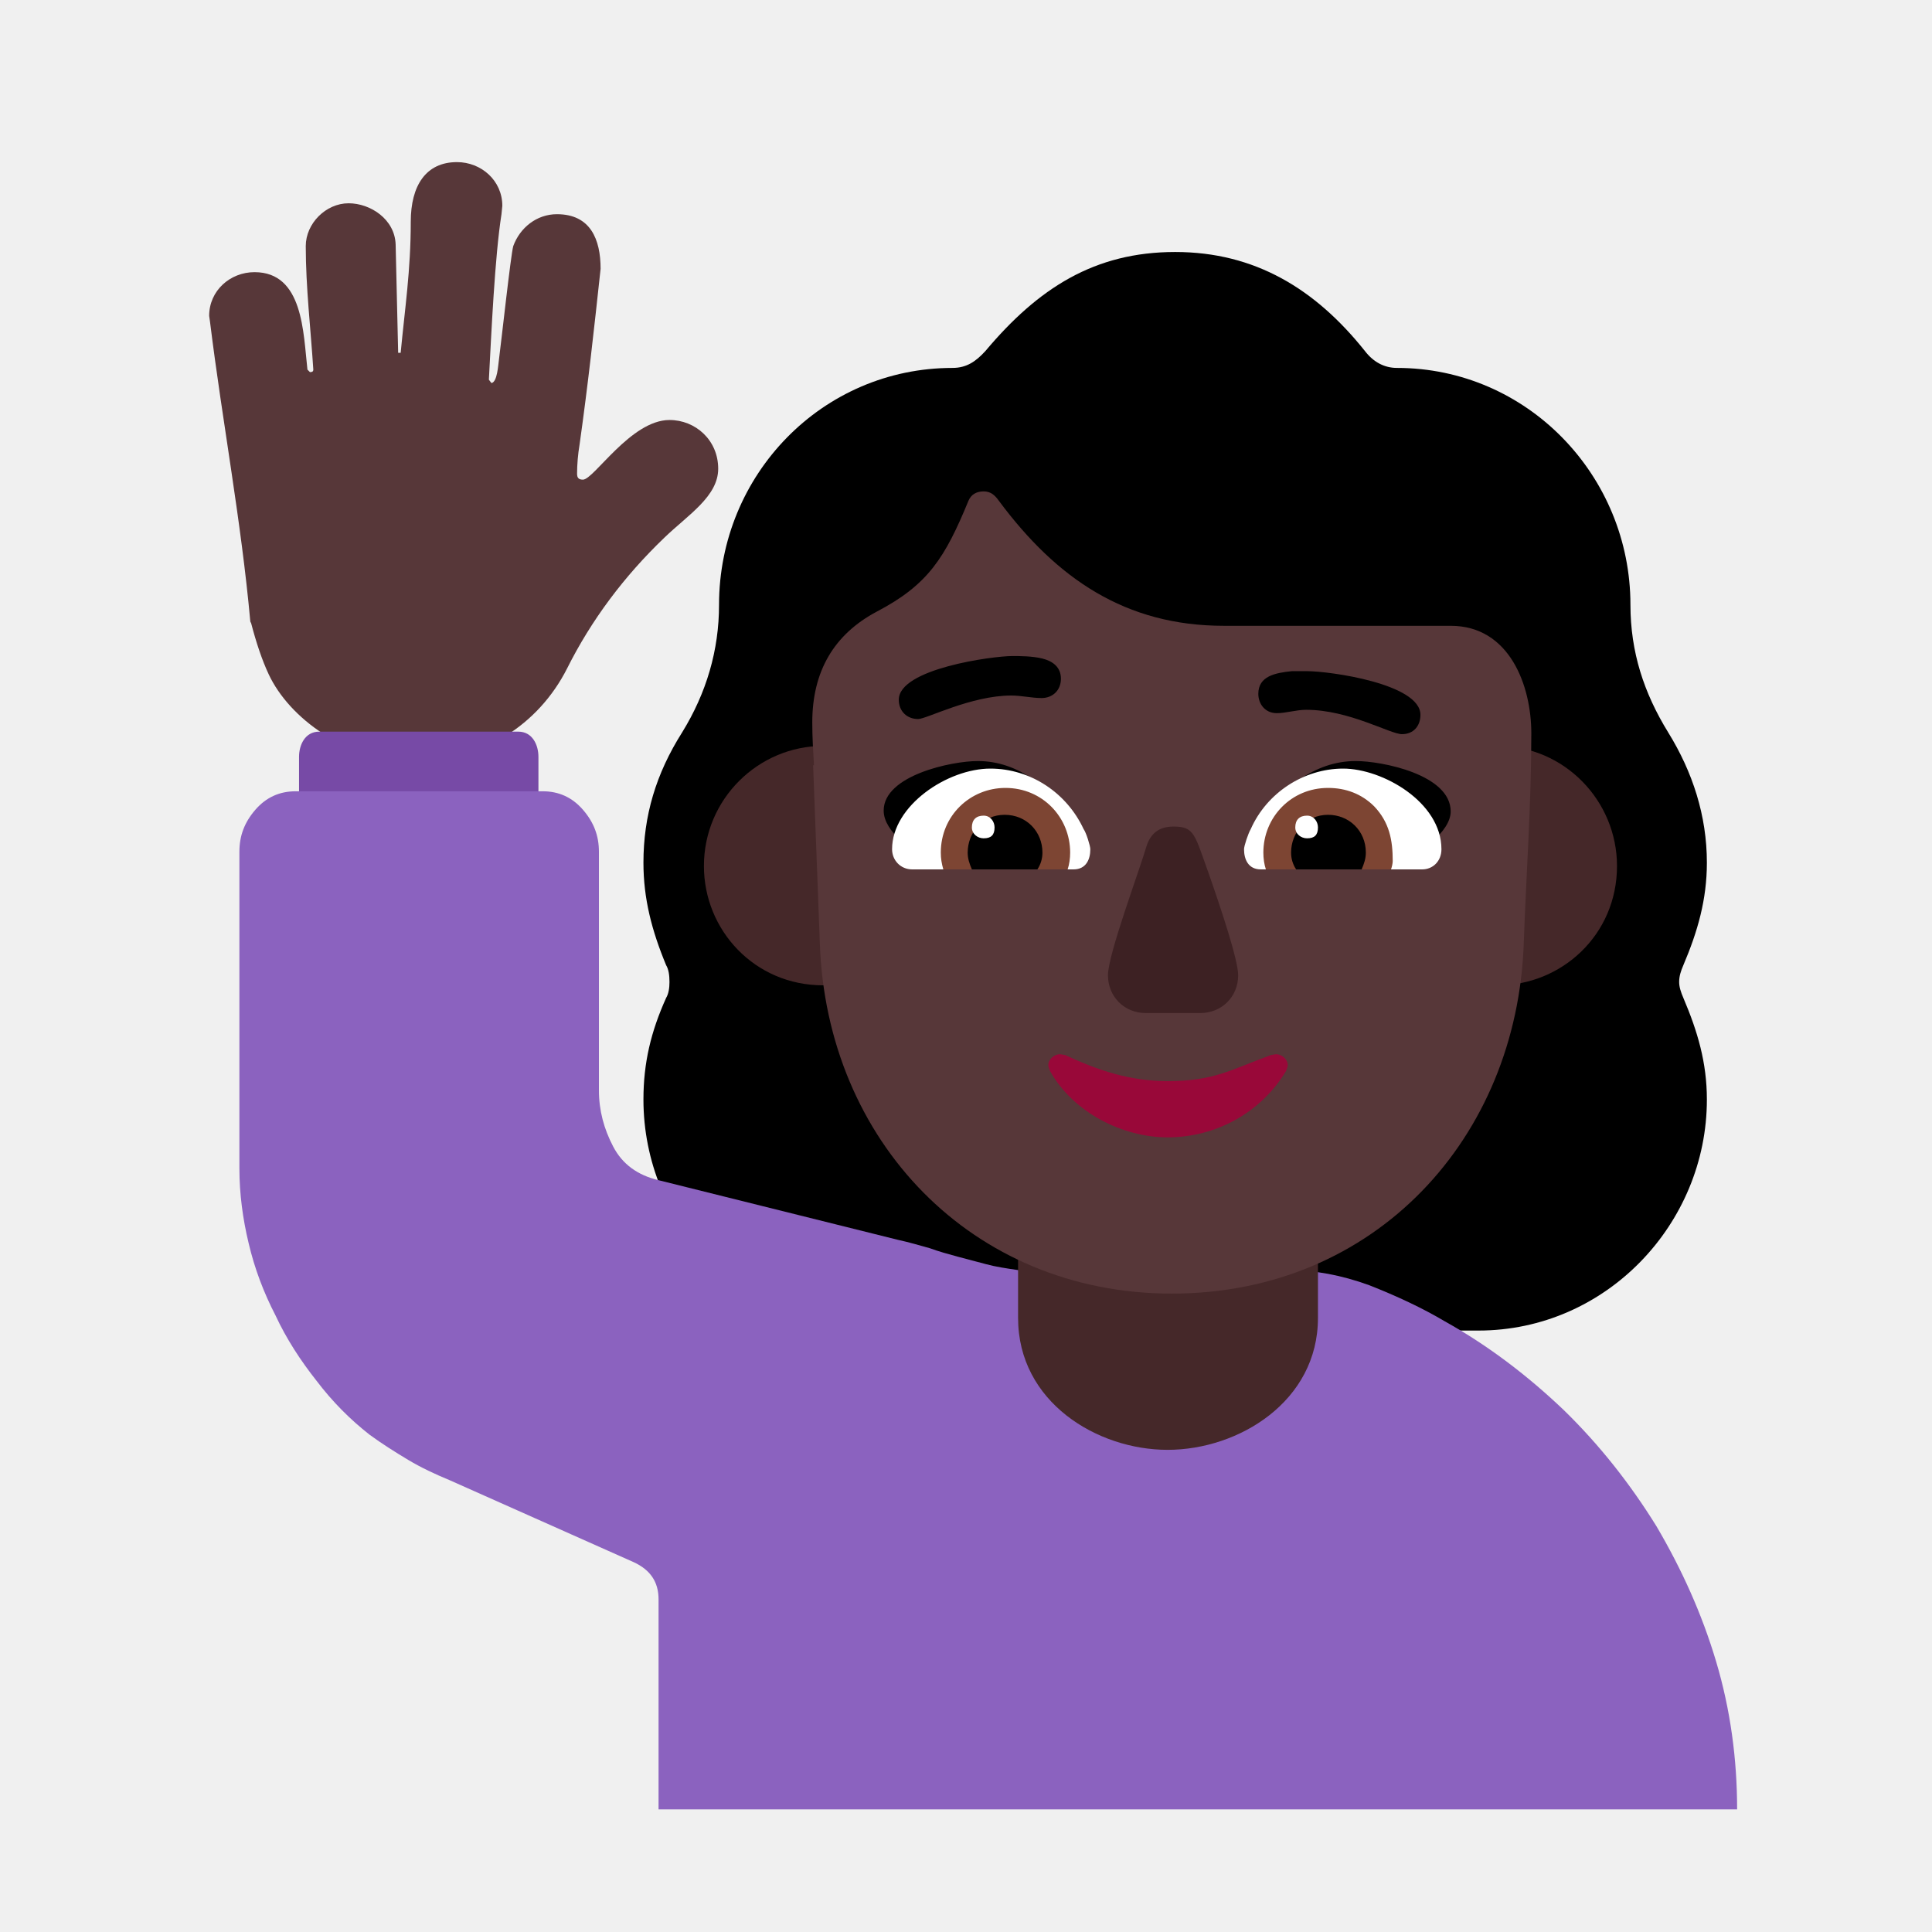
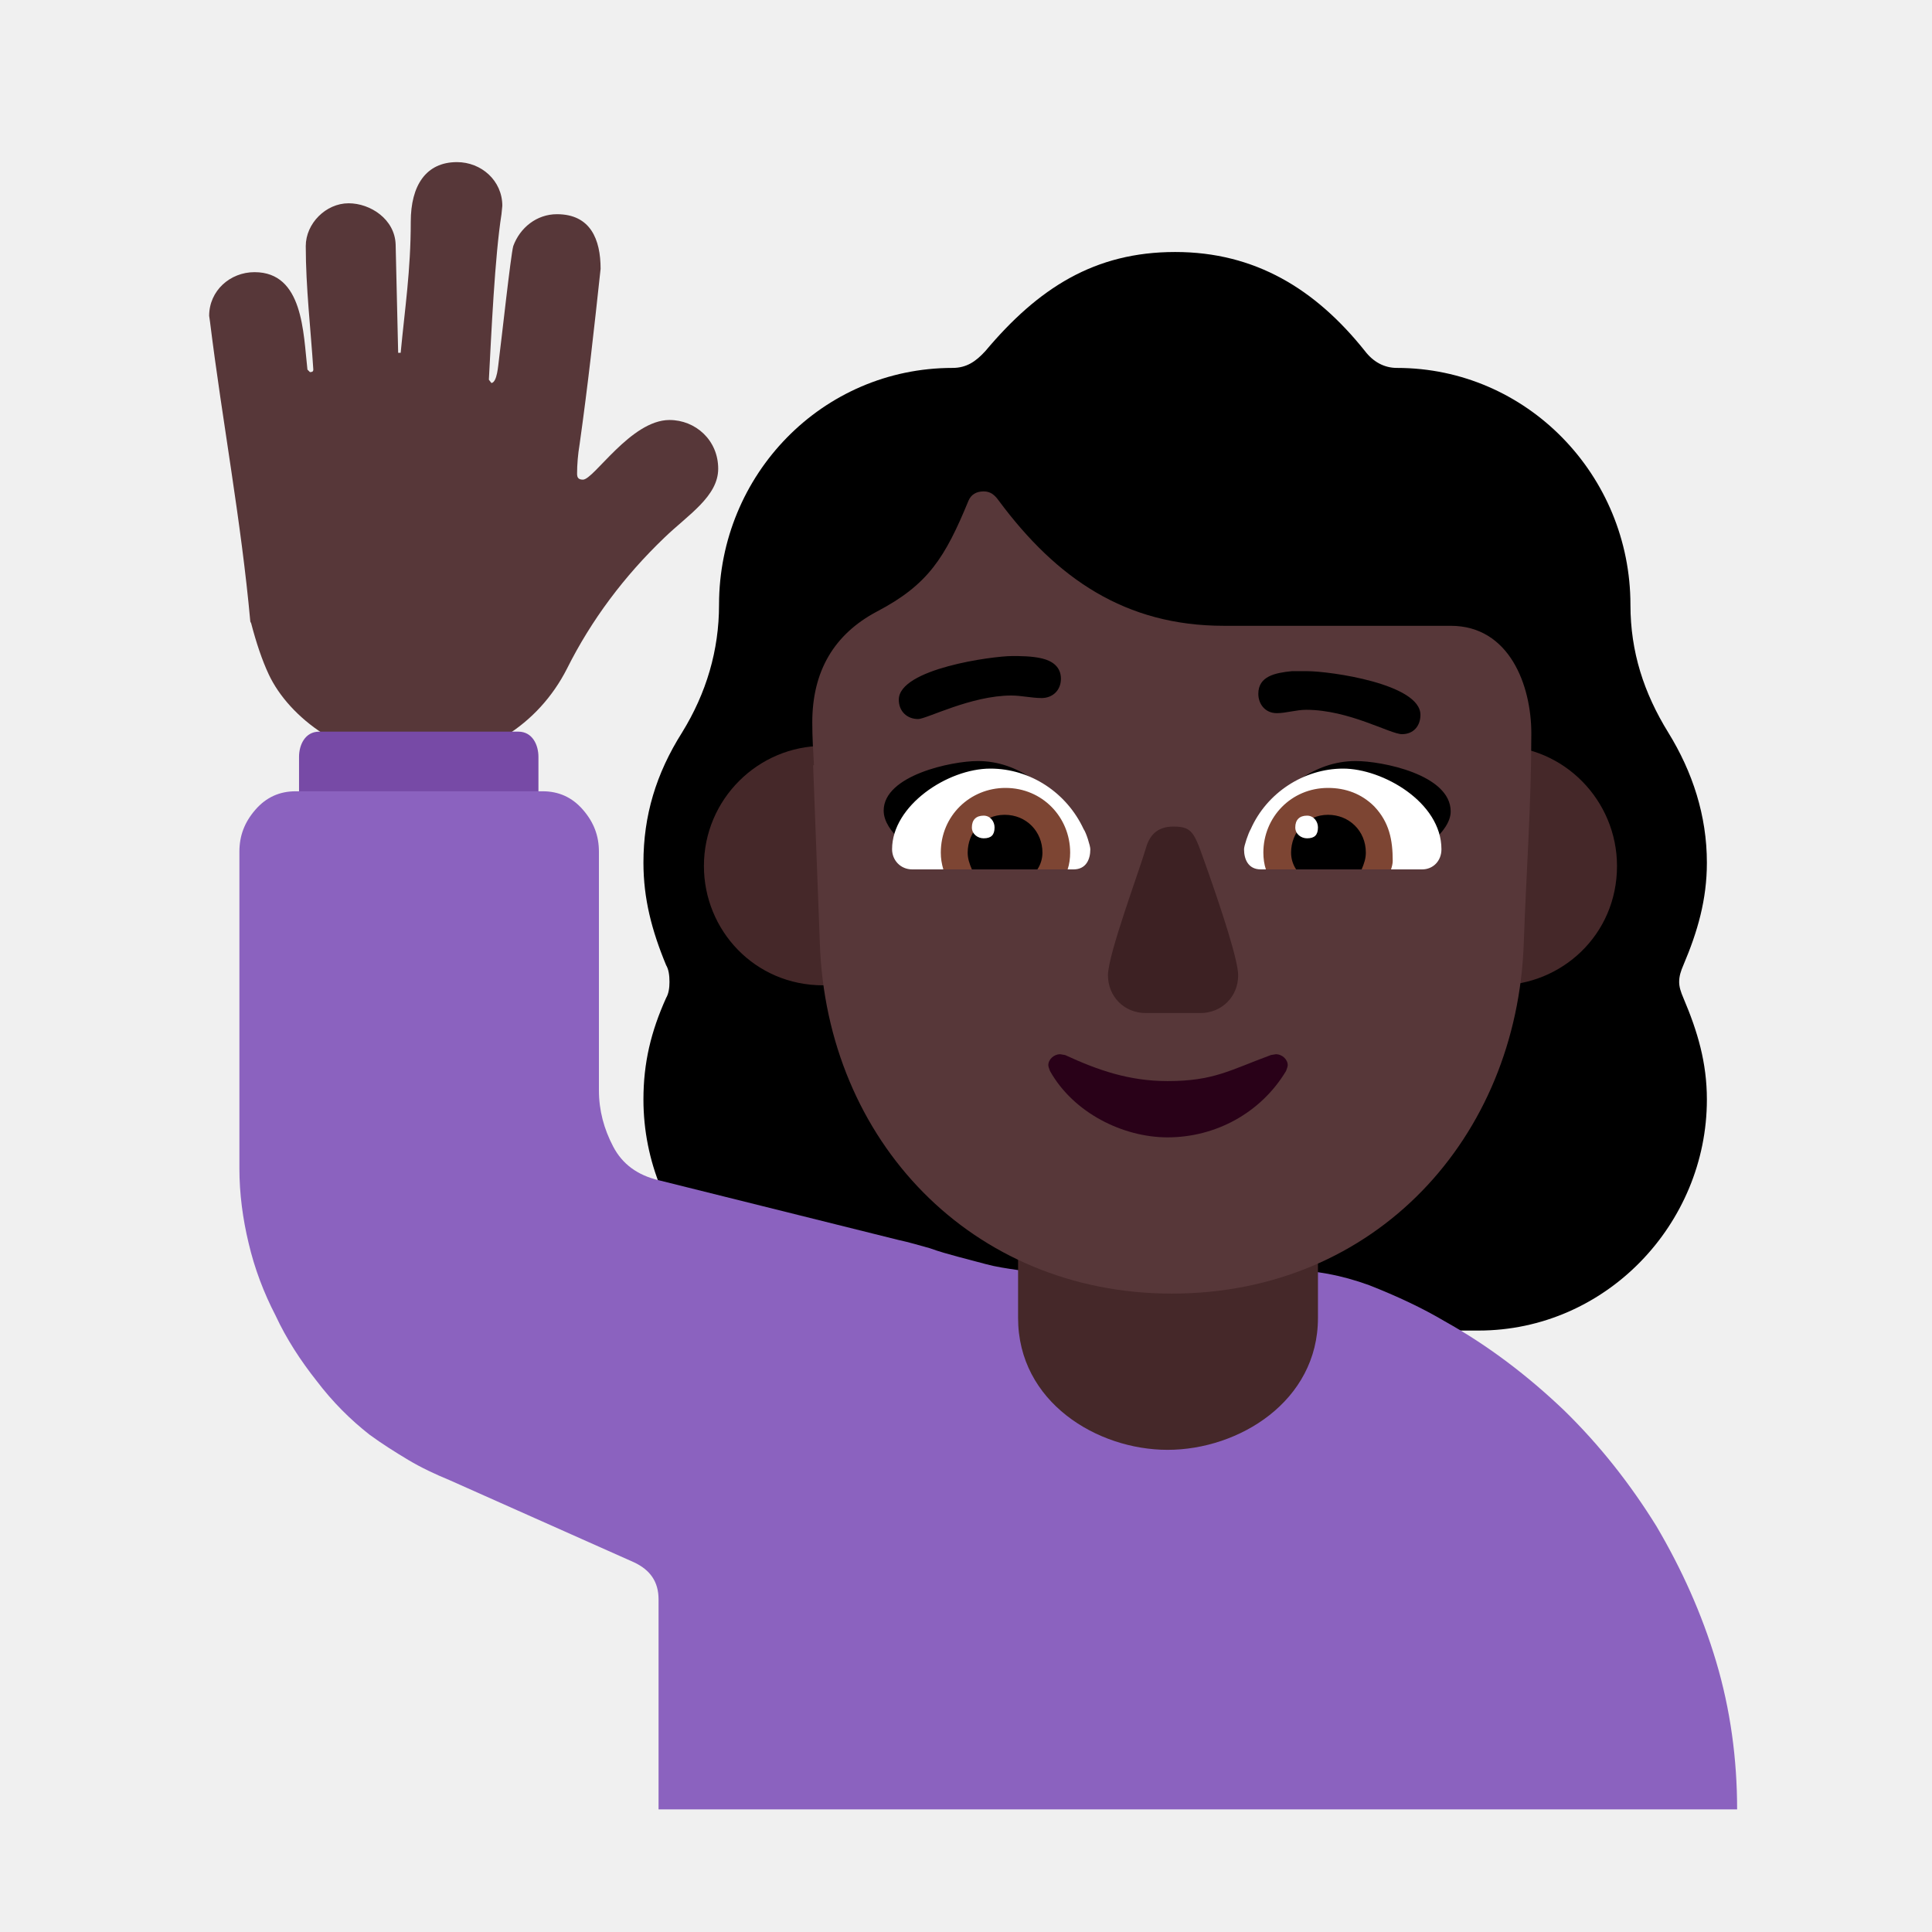
<svg xmlns="http://www.w3.org/2000/svg" version="1.1" viewBox="0 0 2300 2300">
  <g transform="scale(1,-1) translate(-256, -1869)">
    <path d="M2016 285c152 0 272 127 272 275 0 44-11 81-28 121-3 7-5 13-5 19 0 7 2 13 5 20 17 40 28 78 28 122 0 56-17 108-46 155-29 47-45 96-45 152 0 154-123 282-278 282-15 0-28 7-38 20-59 74-131 118-226 118-96 0-163-43-226-118-11-12-22-20-39-20-155 0-278-127-278-282 0-54-15-105-44-152-31-49-46-99-46-155 0-43 10-81 27-122 3-5 4-12 4-20 0-7-1-14-4-19-18-40-27-77-27-121 0-147 117-275 271-275l723 0 z" fill="#000000" />
    <path d="M751 963c79 0 146 43 180 110 29 58 68 110 116 156 28 27 64 49 64 82 0 34-27 58-58 58-46 0-90-71-103-71-5 0-7 2-7 7 0 11 1 23 3 35 10 71 17 135 25 209 0 35-12 65-52 65-24 0-44-16-52-38-3-11-14-112-17-135-1-7-2-27-9-28l-3 4c3 56 7 146 15 197l1 10c0 30-25 52-54 52-37 0-55-28-55-71 0-58-7-103-12-156l-3 0-3 129c-1 30-30 49-56 49-27 0-51-24-51-51 0-49 6-100 9-147 0-2-1-3-4-3l-3 3c-5 44-5 116-63 116-29 0-54-22-54-52l1-7c15-121 37-236 48-357l1-2c6-23 13-44 21-61 24-51 91-103 175-103 z" fill="#573739" />
    <path d="M897 856l0 112c0 14-7 30-24 30l-237 0c-17 0-24-16-24-30l0-112 285 0 z" fill="#774AA6" />
    <path d="M2324-285c0 60-8 119-25 176-17 57-41 110-71 161-31 50-67 96-110 138-43 41-90 77-142 106-27 16-57 30-90 43-33 12-65 18-97 18l-214 0c-11 0-20 0-29-1-9-1-17-1-25-1l-12-1-13 1c-9 0-18 1-28 2-14 2-27 4-38 7l-34 9c-11 3-22 6-33 10-11 3-24 7-38 10l-285 71c-25 6-43 19-54 40-11 21-17 43-17 67l0 284c0 19-6 35-19 50-13 15-29 22-48 22l-294 0c-19 0-35-7-48-22-13-15-19-31-19-50l0-377c0-30 4-60 11-89 7-30 18-59 32-86 13-28 30-54 49-78 19-25 40-46 63-64 15-11 31-21 46-30 15-9 32-17 49-24l220-98c19-9 29-23 29-44l0-250 1284 0 z" fill="#8B62BF" />
    <path d="M1646 143c85 0 179 58 179 157l0 185c0 99-93 157-179 157-86 0-178-59-178-157l0-185c0-100 94-157 178-157 z" fill="#452829" />
    <path d="M2039 696c76 0 142 60 142 142 0 78-63 143-142 143-80 0-143-62-143-143 0-77 63-142 143-142 z M1236 696c78 0 143 63 143 142 0 80-62 143-143 143-77 0-142-63-142-143 0-76 60-142 142-142 z" fill="#452829" />
    <path d="M1651 329c243 0 411 186 419 417 3 86 9 164 9 250 0 57-26 128-96 128l-270 0c-117 0-199 56-268 149-5 7-10 11-18 11-9 0-15-4-18-11-28-68-48-100-109-132-51-27-77-71-77-132 0-17 1-34 2-51l-1 0 8-212c8-235 181-417 419-417 z" fill="#573739" />
    <path d="M1929 839c-59 20-113 34-172 53 24 37 63 71 113 71 31 0 113-16 113-60 0-25-38-48-54-64 z M1361 839c57 19 115 34 172 53-26 38-64 71-113 71-31 0-112-17-112-59 0-26 36-48 53-65 z" fill="#000000" />
    <path d="M1949 834l-192 0c-15 0-20 12-20 24 0 4 5 19 8 24 19 43 63 72 110 72 47 0 117-40 117-96 0-14-10-24-23-24 z M1534 834c15 0 20 12 20 24 0 4-5 20-8 24-20 43-63 72-111 72-51 0-117-44-117-96 0-13 10-24 24-24l192 0 z" fill="#FFFFFF" />
    <path d="M1912 834l-149 0c-2 6-3 13-3 20 0 42 33 77 77 77 21 0 40-7 55-22 18-19 22-40 22-65 0-3-1-7-2-10 z M1527 834c2 6 3 13 3 20 0 42-33 77-77 77-42 0-77-33-77-77 0-7 1-13 3-20l148 0 z" fill="#7D4533" />
    <path d="M1877 834l-78 0c-4 6-6 13-6 20 0 24 18 45 44 45 25 0 45-19 45-45 0-7-2-13-5-20 z M1491 834c4 6 6 13 6 20 0 25-19 45-45 45-26 0-44-21-44-45 0-7 2-13 5-20l78 0 z" fill="#000000" />
    <path d="M1812 871c9 0 13 4 13 13 0 7-5 14-13 14-9 0-14-5-14-14 0-8 7-13 14-13 z M1427 871c9 0 13 4 13 13 0 7-5 14-13 14-9 0-14-5-14-14 0-8 7-13 14-13 z" fill="#FFFFFF" />
-     <path d="M1646 515c57 0 111 29 141 79 1 3 2 5 2 7 0 7-7 13-14 13l-6-1c-49-18-68-31-123-31-46 0-83 13-122 31l-6 1c-7 0-14-6-14-13 0-2 1-4 2-7 28-50 87-79 140-79 z" fill="#990839" />
+     <path d="M1646 515c57 0 111 29 141 79 1 3 2 5 2 7 0 7-7 13-14 13l-6-1c-49-18-68-31-123-31-46 0-83 13-122 31l-6 1c-7 0-14-6-14-13 0-2 1-4 2-7 28-50 87-79 140-79 z" fill="#290118" />
    <path d="M1685 663c25 0 45 19 45 45 0 18-20 78-35 121-17 47-17 56-42 56-17 0-27-8-32-23-8-28-46-129-46-154 0-25 19-45 45-45l65 0 z" fill="#3D2123" />
    <path d="M1925 995c14 0 22 10 22 23 0 37-108 52-135 52l-18 0c-20-2-40-6-40-27 0-12 8-23 22-23 11 0 23 4 35 4 51 0 100-29 114-29 z M1349 1013c10 0 63 28 111 28 12 0 24-3 36-3 13 0 23 9 23 23 0 14-10 21-22 24-12 3-27 3-36 3-23 0-135-15-135-52 0-14 10-23 23-23 z" fill="#000000" />
  </g>
</svg>
